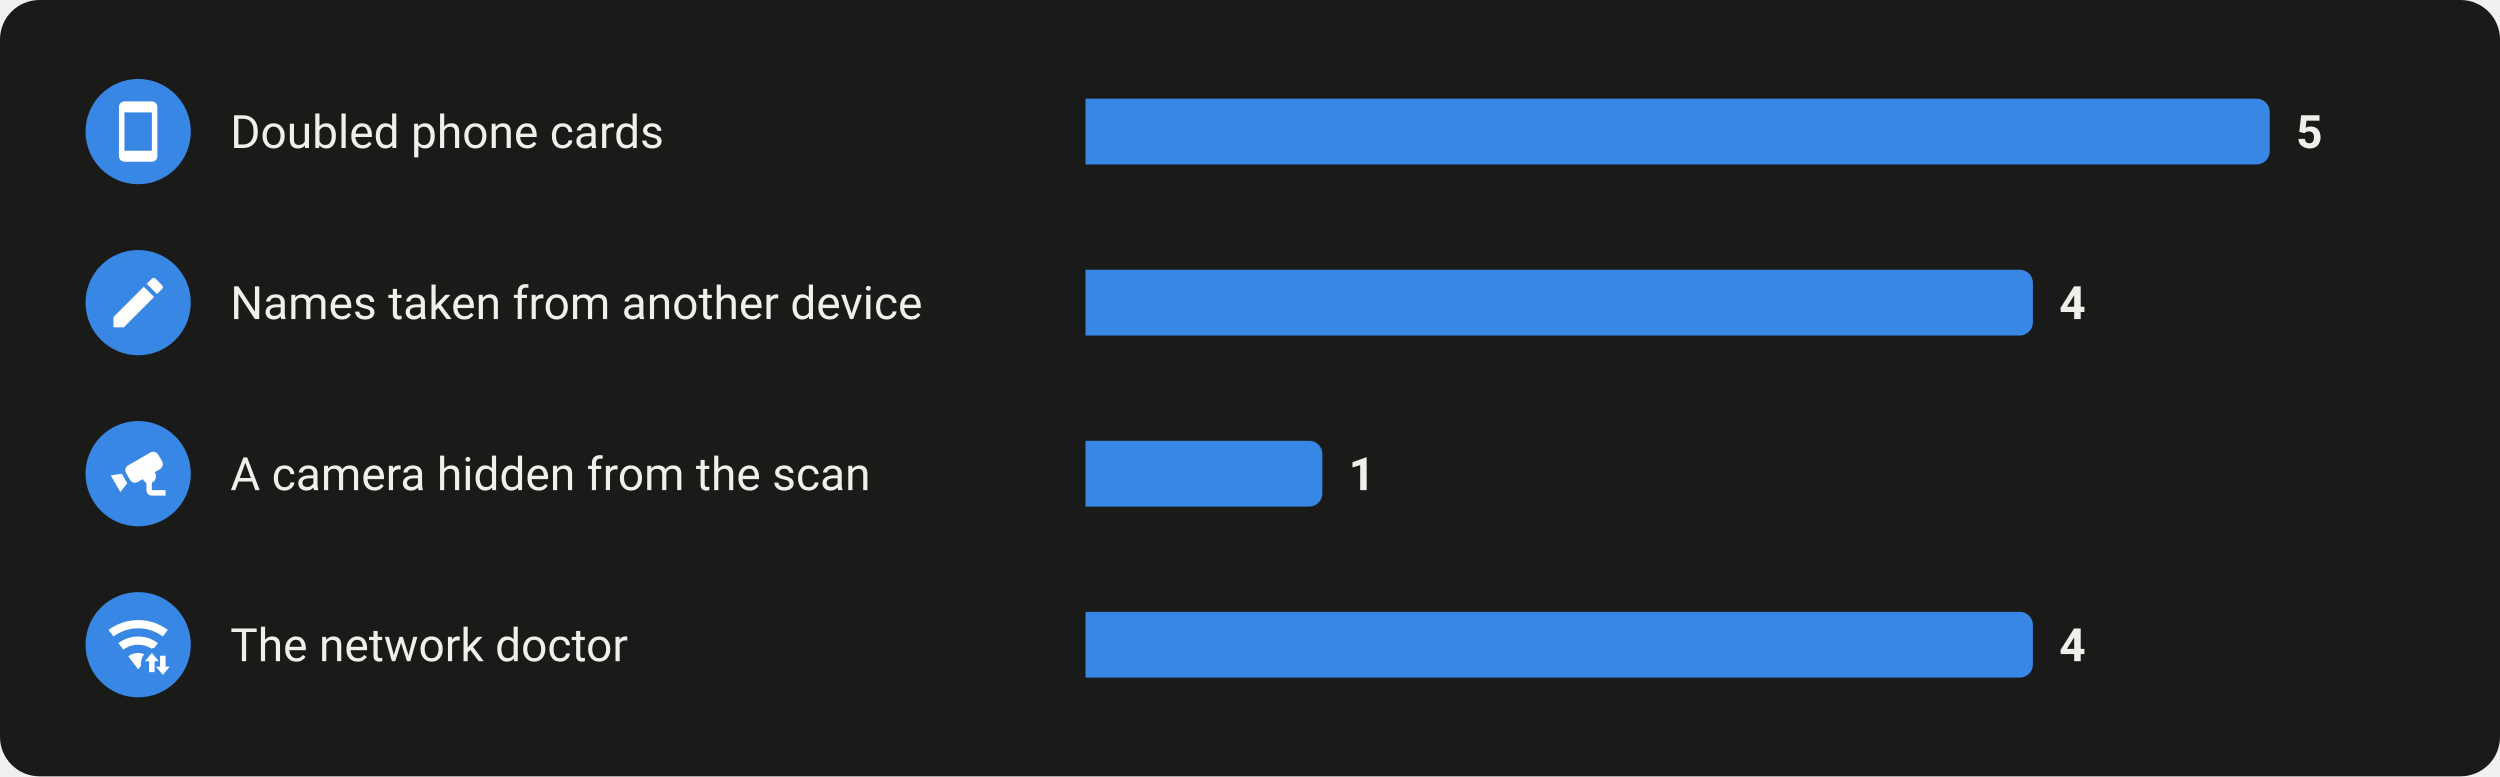
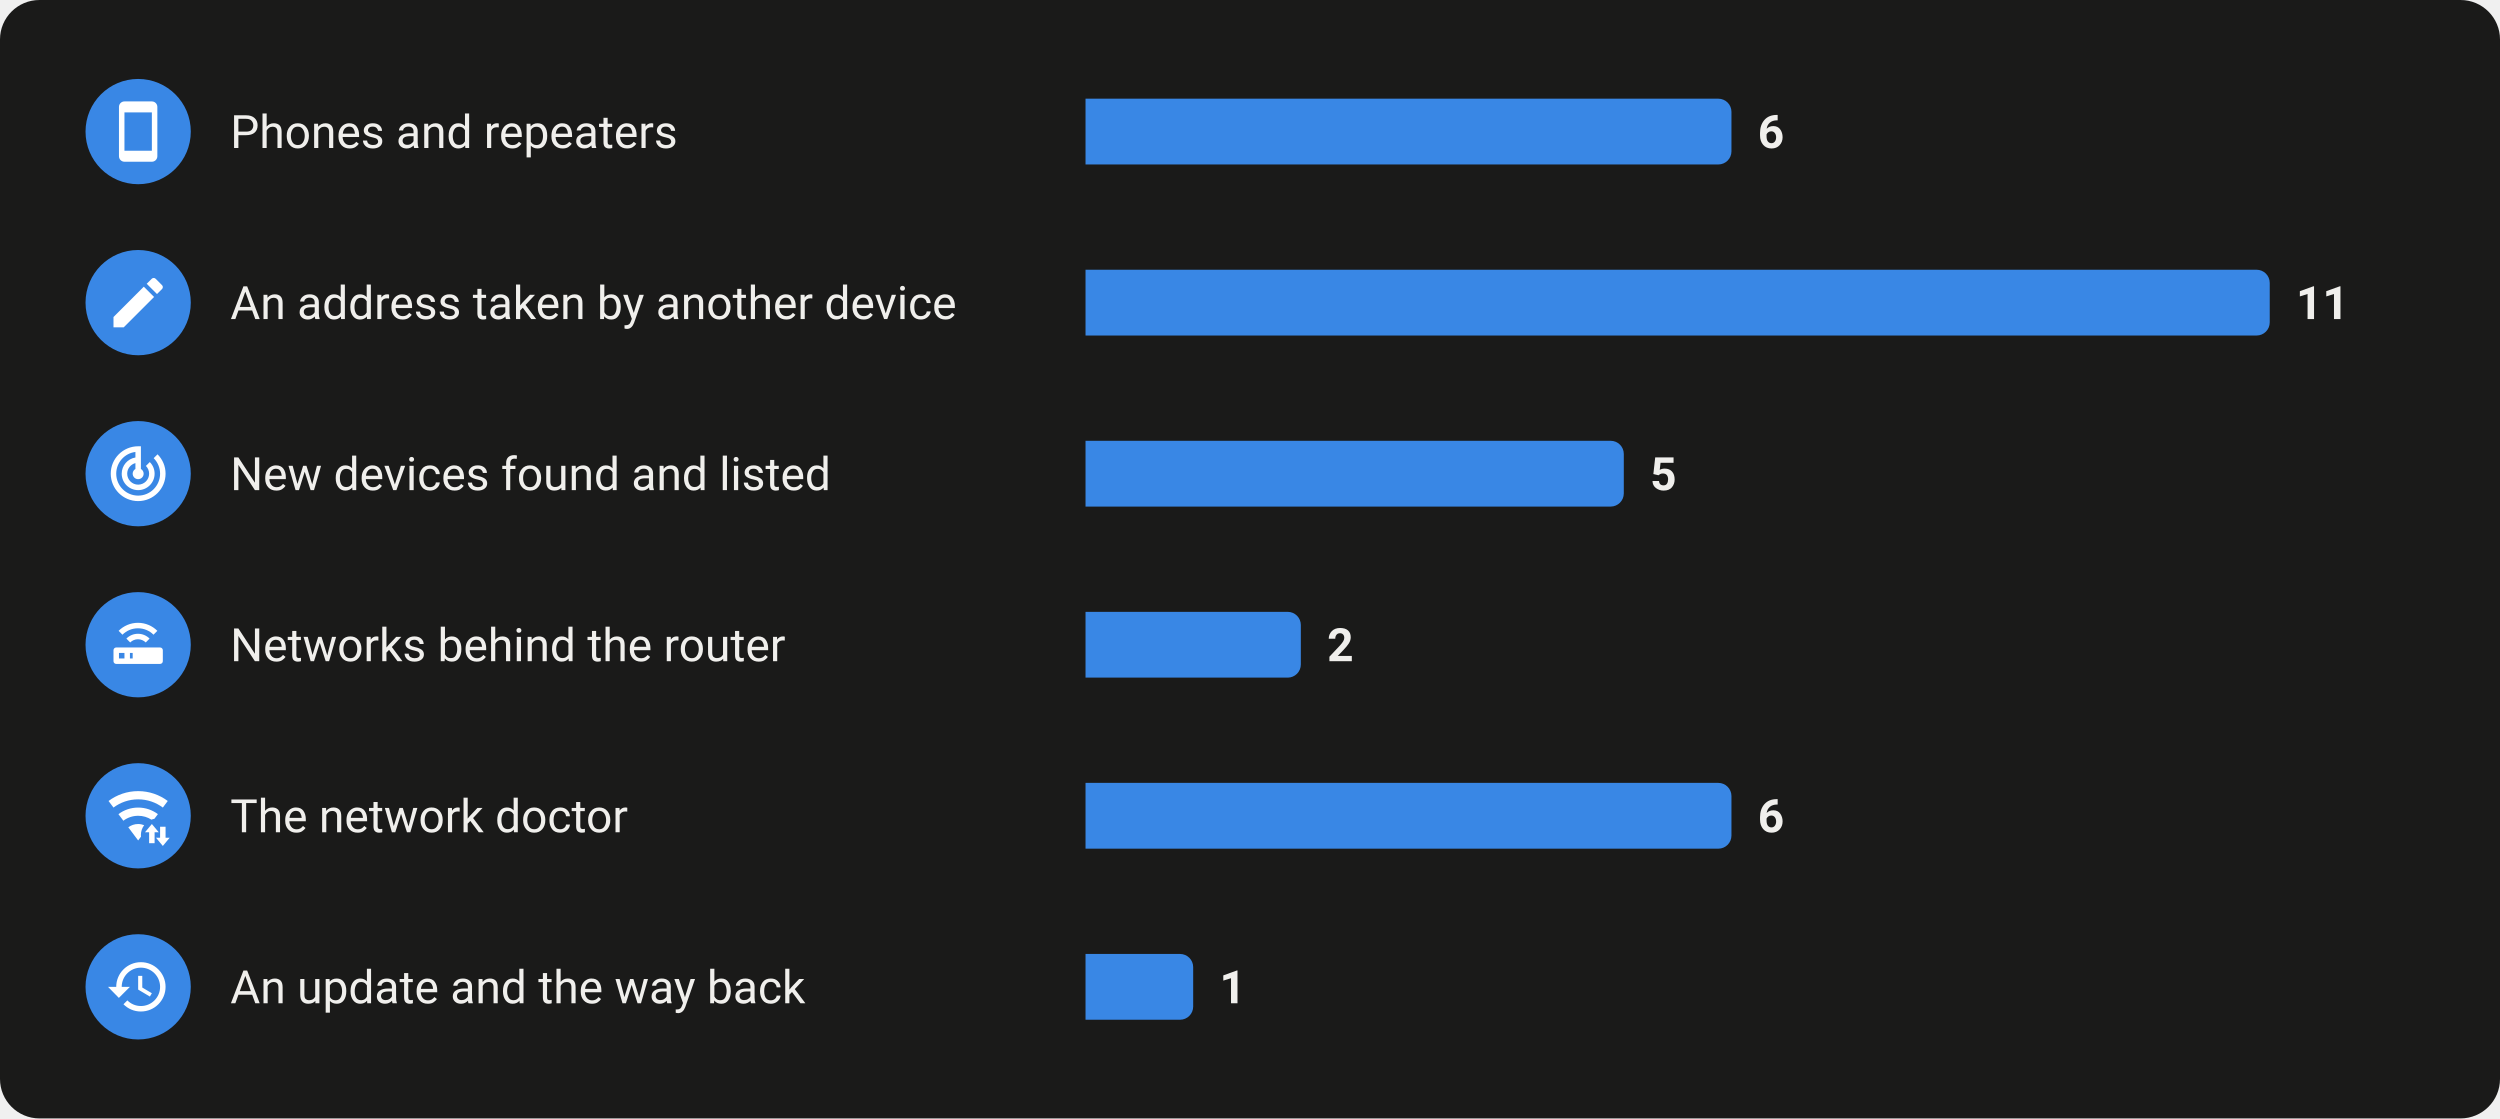
- <svg xmlns="http://www.w3.org/2000/svg" width="760" height="236" viewBox="0 0 760 236" role="img" aria-label="Scenarios of the virtual LAN by problem: Doubled phone cards 5, Names taken from another device 4, A camera hidden from the scan 1, The network doctor 4" font-family="-apple-system,Segoe UI,Roboto,Helvetica,Arial,sans-serif">
-   <rect width="760" height="236" rx="12" fill="#1a1a19" />
+ <svg xmlns="http://www.w3.org/2000/svg" width="760" height="340" viewBox="0 0 760 340" role="img" aria-label="Scenarios of the virtual LAN by problem: Phones and repeaters 6, An address taken by another device 11, New devices found and listed 5, Networks behind the router 2, The network doctor 6, An update and the way back 1" font-family="-apple-system,Segoe UI,Roboto,Helvetica,Arial,sans-serif">
+   <rect width="760" height="340" rx="12" fill="#1a1a19" />
  <circle cx="42" cy="40" r="16" fill="#3987e5" />
  <path d="M17,19H7V5H17M17,1H7C5.89,1 5,1.89 5,3V21A2,2 0 0,0 7,23H17A2,2 0 0,0 19,21V3C19,1.89 18.1,1 17,1Z" fill="#ffffff" transform="translate(32,30) scale(0.8333333)" />
-   <text x="70" y="45" fill="#f0efec" font-size="14" text-anchor="start" font-weight="400">Doubled phone cards</text>
-   <path d="M330,30 h356.0 a4,4 0 0 1 4,4 v12 a4,4 0 0 1 -4,4 h-356.0 z" fill="#3987e5" />
-   <text x="698.0" y="45" fill="#f0efec" font-size="14" text-anchor="start" font-weight="600">5</text>
+   <text x="70" y="45" fill="#f0efec" font-size="14" text-anchor="start" font-weight="400">Phones and repeaters</text>
+   <path d="M330,30 h192.364 a4,4 0 0 1 4,4 v12 a4,4 0 0 1 -4,4 h-192.364 z" fill="#3987e5" />
+   <text x="534.364" y="45" fill="#f0efec" font-size="14" text-anchor="start" font-weight="600">6</text>
  <circle cx="42" cy="92" r="16" fill="#3987e5" />
  <path d="M20.71,7.04C21.1,6.65 21.1,6 20.71,5.63L18.37,3.29C18,2.9 17.35,2.9 16.96,3.29L15.12,5.12L18.87,8.87M3,17.25V21H6.75L17.81,9.93L14.06,6.18L3,17.25Z" fill="#ffffff" transform="translate(32,82) scale(0.8333333)" />
-   <text x="70" y="97" fill="#f0efec" font-size="14" text-anchor="start" font-weight="400">Names taken from another device</text>
-   <path d="M330,82 h284.0 a4,4 0 0 1 4,4 v12 a4,4 0 0 1 -4,4 h-284.0 z" fill="#3987e5" />
-   <text x="626.0" y="97" fill="#f0efec" font-size="14" text-anchor="start" font-weight="600">4</text>
+   <text x="70" y="97" fill="#f0efec" font-size="14" text-anchor="start" font-weight="400">An address taken by another device</text>
+   <path d="M330,82 h356.0 a4,4 0 0 1 4,4 v12 a4,4 0 0 1 -4,4 h-356.0 z" fill="#3987e5" />
+   <text x="698.0" y="97" fill="#f0efec" font-size="14" text-anchor="start" font-weight="600">11</text>
  <circle cx="42" cy="144" r="16" fill="#3987e5" />
-   <path d="M6.03 12.03L8.03 15.5L5.5 18.68L2 12.62L6.03 12.03M17 18V15.29C17.88 14.9 18.5 14.03 18.5 13C18.5 12.43 18.3 11.9 17.97 11.5L19.94 10.35C20.95 9.76 21.3 8.47 20.71 7.46L19.33 5.06C18.74 4.05 17.45 3.7 16.44 4.28L8.31 9C7.36 9.53 7.03 10.75 7.58 11.71L9.08 14.31C9.63 15.26 10.86 15.59 11.81 15.04L13.69 13.96C13.94 14.55 14.41 15.03 15 15.29V18C15 19.1 15.9 20 17 20H22V18H17Z" fill="#ffffff" transform="translate(32,134) scale(0.8333333)" />
-   <text x="70" y="149" fill="#f0efec" font-size="14" text-anchor="start" font-weight="400">A camera hidden from the scan</text>
-   <path d="M330,134 h68.0 a4,4 0 0 1 4,4 v12 a4,4 0 0 1 -4,4 h-68.0 z" fill="#3987e5" />
-   <text x="410.0" y="149" fill="#f0efec" font-size="14" text-anchor="start" font-weight="600">1</text>
+   <path d="M19.07,4.93L17.66,6.34C19.1,7.79 20,9.79 20,12A8,8 0 0,1 12,20A8,8 0 0,1 4,12C4,7.92 7.05,4.56 11,4.07V6.09C8.16,6.57 6,9.03 6,12A6,6 0 0,0 12,18A6,6 0 0,0 18,12C18,10.34 17.33,8.84 16.24,7.76L14.83,9.17C15.55,9.9 16,10.9 16,12A4,4 0 0,1 12,16A4,4 0 0,1 8,12C8,10.14 9.28,8.59 11,8.14V10.28C10.4,10.63 10,11.26 10,12A2,2 0 0,0 12,14A2,2 0 0,0 14,12C14,11.26 13.6,10.62 13,10.28V2H12A10,10 0 0,0 2,12A10,10 0 0,0 12,22A10,10 0 0,0 22,12C22,9.24 20.88,6.74 19.07,4.93Z" fill="#ffffff" transform="translate(32,134) scale(0.8333333)" />
+   <text x="70" y="149" fill="#f0efec" font-size="14" text-anchor="start" font-weight="400">New devices found and listed</text>
+   <path d="M330,134 h159.636 a4,4 0 0 1 4,4 v12 a4,4 0 0 1 -4,4 h-159.636 z" fill="#3987e5" />
+   <text x="501.636" y="149" fill="#f0efec" font-size="14" text-anchor="start" font-weight="600">5</text>
  <circle cx="42" cy="196" r="16" fill="#3987e5" />
-   <path d="M12 12C9.97 12 8.1 12.67 6.6 13.8L4.8 11.4C6.81 9.89 9.3 9 12 9S17.19 9.89 19.2 11.4L17.92 13.1C17.55 13.17 17.18 13.27 16.84 13.41C15.44 12.5 13.78 12 12 12M21 9L22.8 6.6C19.79 4.34 16.05 3 12 3S4.21 4.34 1.2 6.6L3 9C5.5 7.12 8.62 6 12 6S18.5 7.12 21 9M12 15C10.65 15 9.4 15.45 8.4 16.2L12 21L13.04 19.61C13 19.41 13 19.21 13 19C13 17.66 13.44 16.43 14.19 15.43C13.5 15.16 12.77 15 12 15M17 15L14.5 18H16V22H18V18H19.5L17 15M22 20V16H20V20H18.5L21 23L23.5 20H22Z" fill="#ffffff" transform="translate(32,186) scale(0.8333333)" />
-   <text x="70" y="201" fill="#f0efec" font-size="14" text-anchor="start" font-weight="400">The network doctor</text>
-   <path d="M330,186 h284.0 a4,4 0 0 1 4,4 v12 a4,4 0 0 1 -4,4 h-284.0 z" fill="#3987e5" />
-   <text x="626.0" y="201" fill="#f0efec" font-size="14" text-anchor="start" font-weight="600">4</text>
+   <path d="M4,13H20A1,1 0 0,1 21,14V18A1,1 0 0,1 20,19H4A1,1 0 0,1 3,18V14A1,1 0 0,1 4,13M9,17H10V15H9V17M5,15V17H7V15H5M19,6.93L17.6,8.34C16.15,6.89 14.15,6 11.93,6C9.72,6 7.72,6.89 6.27,8.34L4.87,6.93C6.68,5.12 9.18,4 11.93,4C14.69,4 17.19,5.12 19,6.93M16.17,9.76L14.77,11.17C14.04,10.45 13.04,10 11.93,10C10.82,10 9.82,10.45 9.1,11.17L7.7,9.76C8.78,8.67 10.28,8 11.93,8C13.58,8 15.08,8.67 16.17,9.76Z" fill="#ffffff" transform="translate(32,186) scale(0.8333333)" />
+   <text x="70" y="201" fill="#f0efec" font-size="14" text-anchor="start" font-weight="400">Networks behind the router</text>
+   <path d="M330,186 h61.455 a4,4 0 0 1 4,4 v12 a4,4 0 0 1 -4,4 h-61.455 z" fill="#3987e5" />
+   <text x="403.455" y="201" fill="#f0efec" font-size="14" text-anchor="start" font-weight="600">2</text>
+   <circle cx="42" cy="248" r="16" fill="#3987e5" />
+   <path d="M12 12C9.97 12 8.1 12.67 6.6 13.8L4.8 11.4C6.81 9.89 9.3 9 12 9S17.19 9.89 19.2 11.4L17.92 13.1C17.55 13.17 17.18 13.27 16.84 13.41C15.44 12.5 13.78 12 12 12M21 9L22.8 6.6C19.79 4.34 16.05 3 12 3S4.21 4.34 1.2 6.6L3 9C5.5 7.12 8.62 6 12 6S18.5 7.12 21 9M12 15C10.65 15 9.4 15.45 8.4 16.2L12 21L13.04 19.61C13 19.41 13 19.21 13 19C13 17.66 13.44 16.43 14.19 15.43C13.5 15.16 12.77 15 12 15M17 15L14.5 18H16V22H18V18H19.5L17 15M22 20V16H20V20H18.5L21 23L23.5 20H22Z" fill="#ffffff" transform="translate(32,238) scale(0.8333333)" />
+   <text x="70" y="253" fill="#f0efec" font-size="14" text-anchor="start" font-weight="400">The network doctor</text>
+   <path d="M330,238 h192.364 a4,4 0 0 1 4,4 v12 a4,4 0 0 1 -4,4 h-192.364 z" fill="#3987e5" />
+   <text x="534.364" y="253" fill="#f0efec" font-size="14" text-anchor="start" font-weight="600">6</text>
+   <circle cx="42" cy="300" r="16" fill="#3987e5" />
+   <path d="M13.5,8H12V13L16.28,15.54L17,14.33L13.5,12.25V8M13,3A9,9 0 0,0 4,12H1L4.96,16.03L9,12H6A7,7 0 0,1 13,5A7,7 0 0,1 20,12A7,7 0 0,1 13,19C11.07,19 9.32,18.21 8.06,16.94L6.64,18.36C8.27,20 10.5,21 13,21A9,9 0 0,0 22,12A9,9 0 0,0 13,3" fill="#ffffff" transform="translate(32,290) scale(0.8333333)" />
+   <text x="70" y="305" fill="#f0efec" font-size="14" text-anchor="start" font-weight="400">An update and the way back</text>
+   <path d="M330,290 h28.727 a4,4 0 0 1 4,4 v12 a4,4 0 0 1 -4,4 h-28.727 z" fill="#3987e5" />
+   <text x="370.727" y="305" fill="#f0efec" font-size="14" text-anchor="start" font-weight="600">1</text>
</svg>
